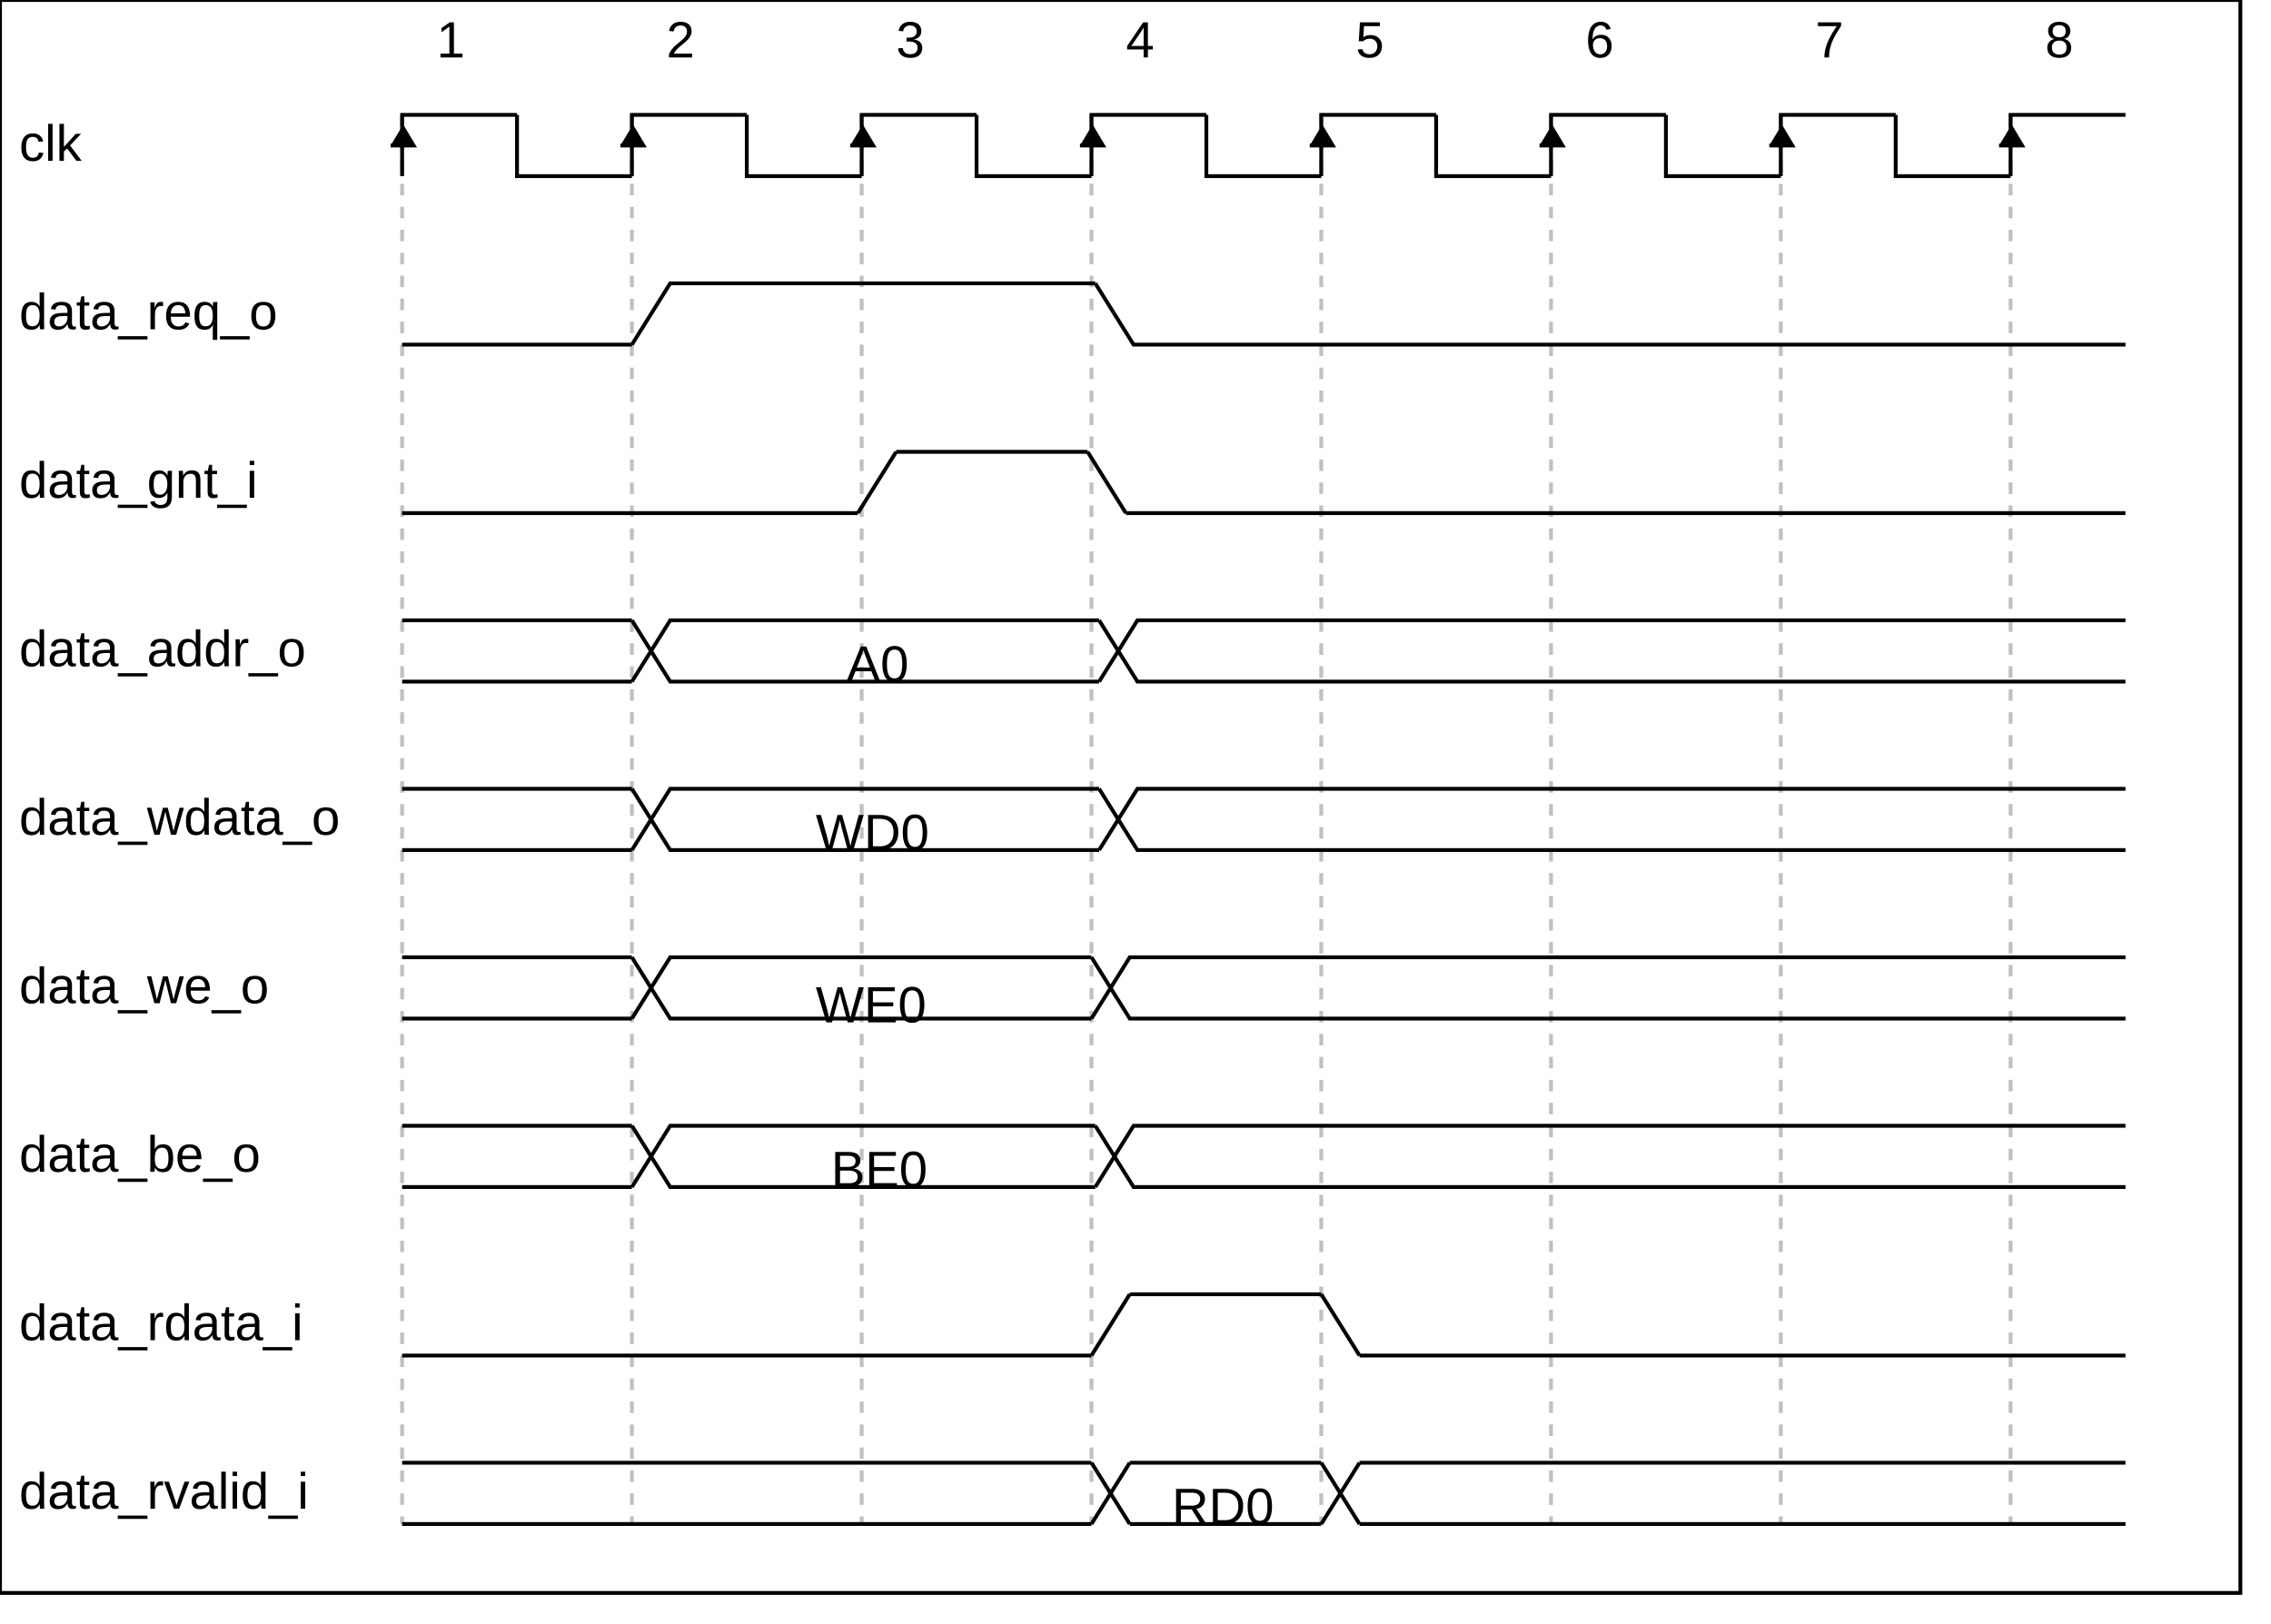
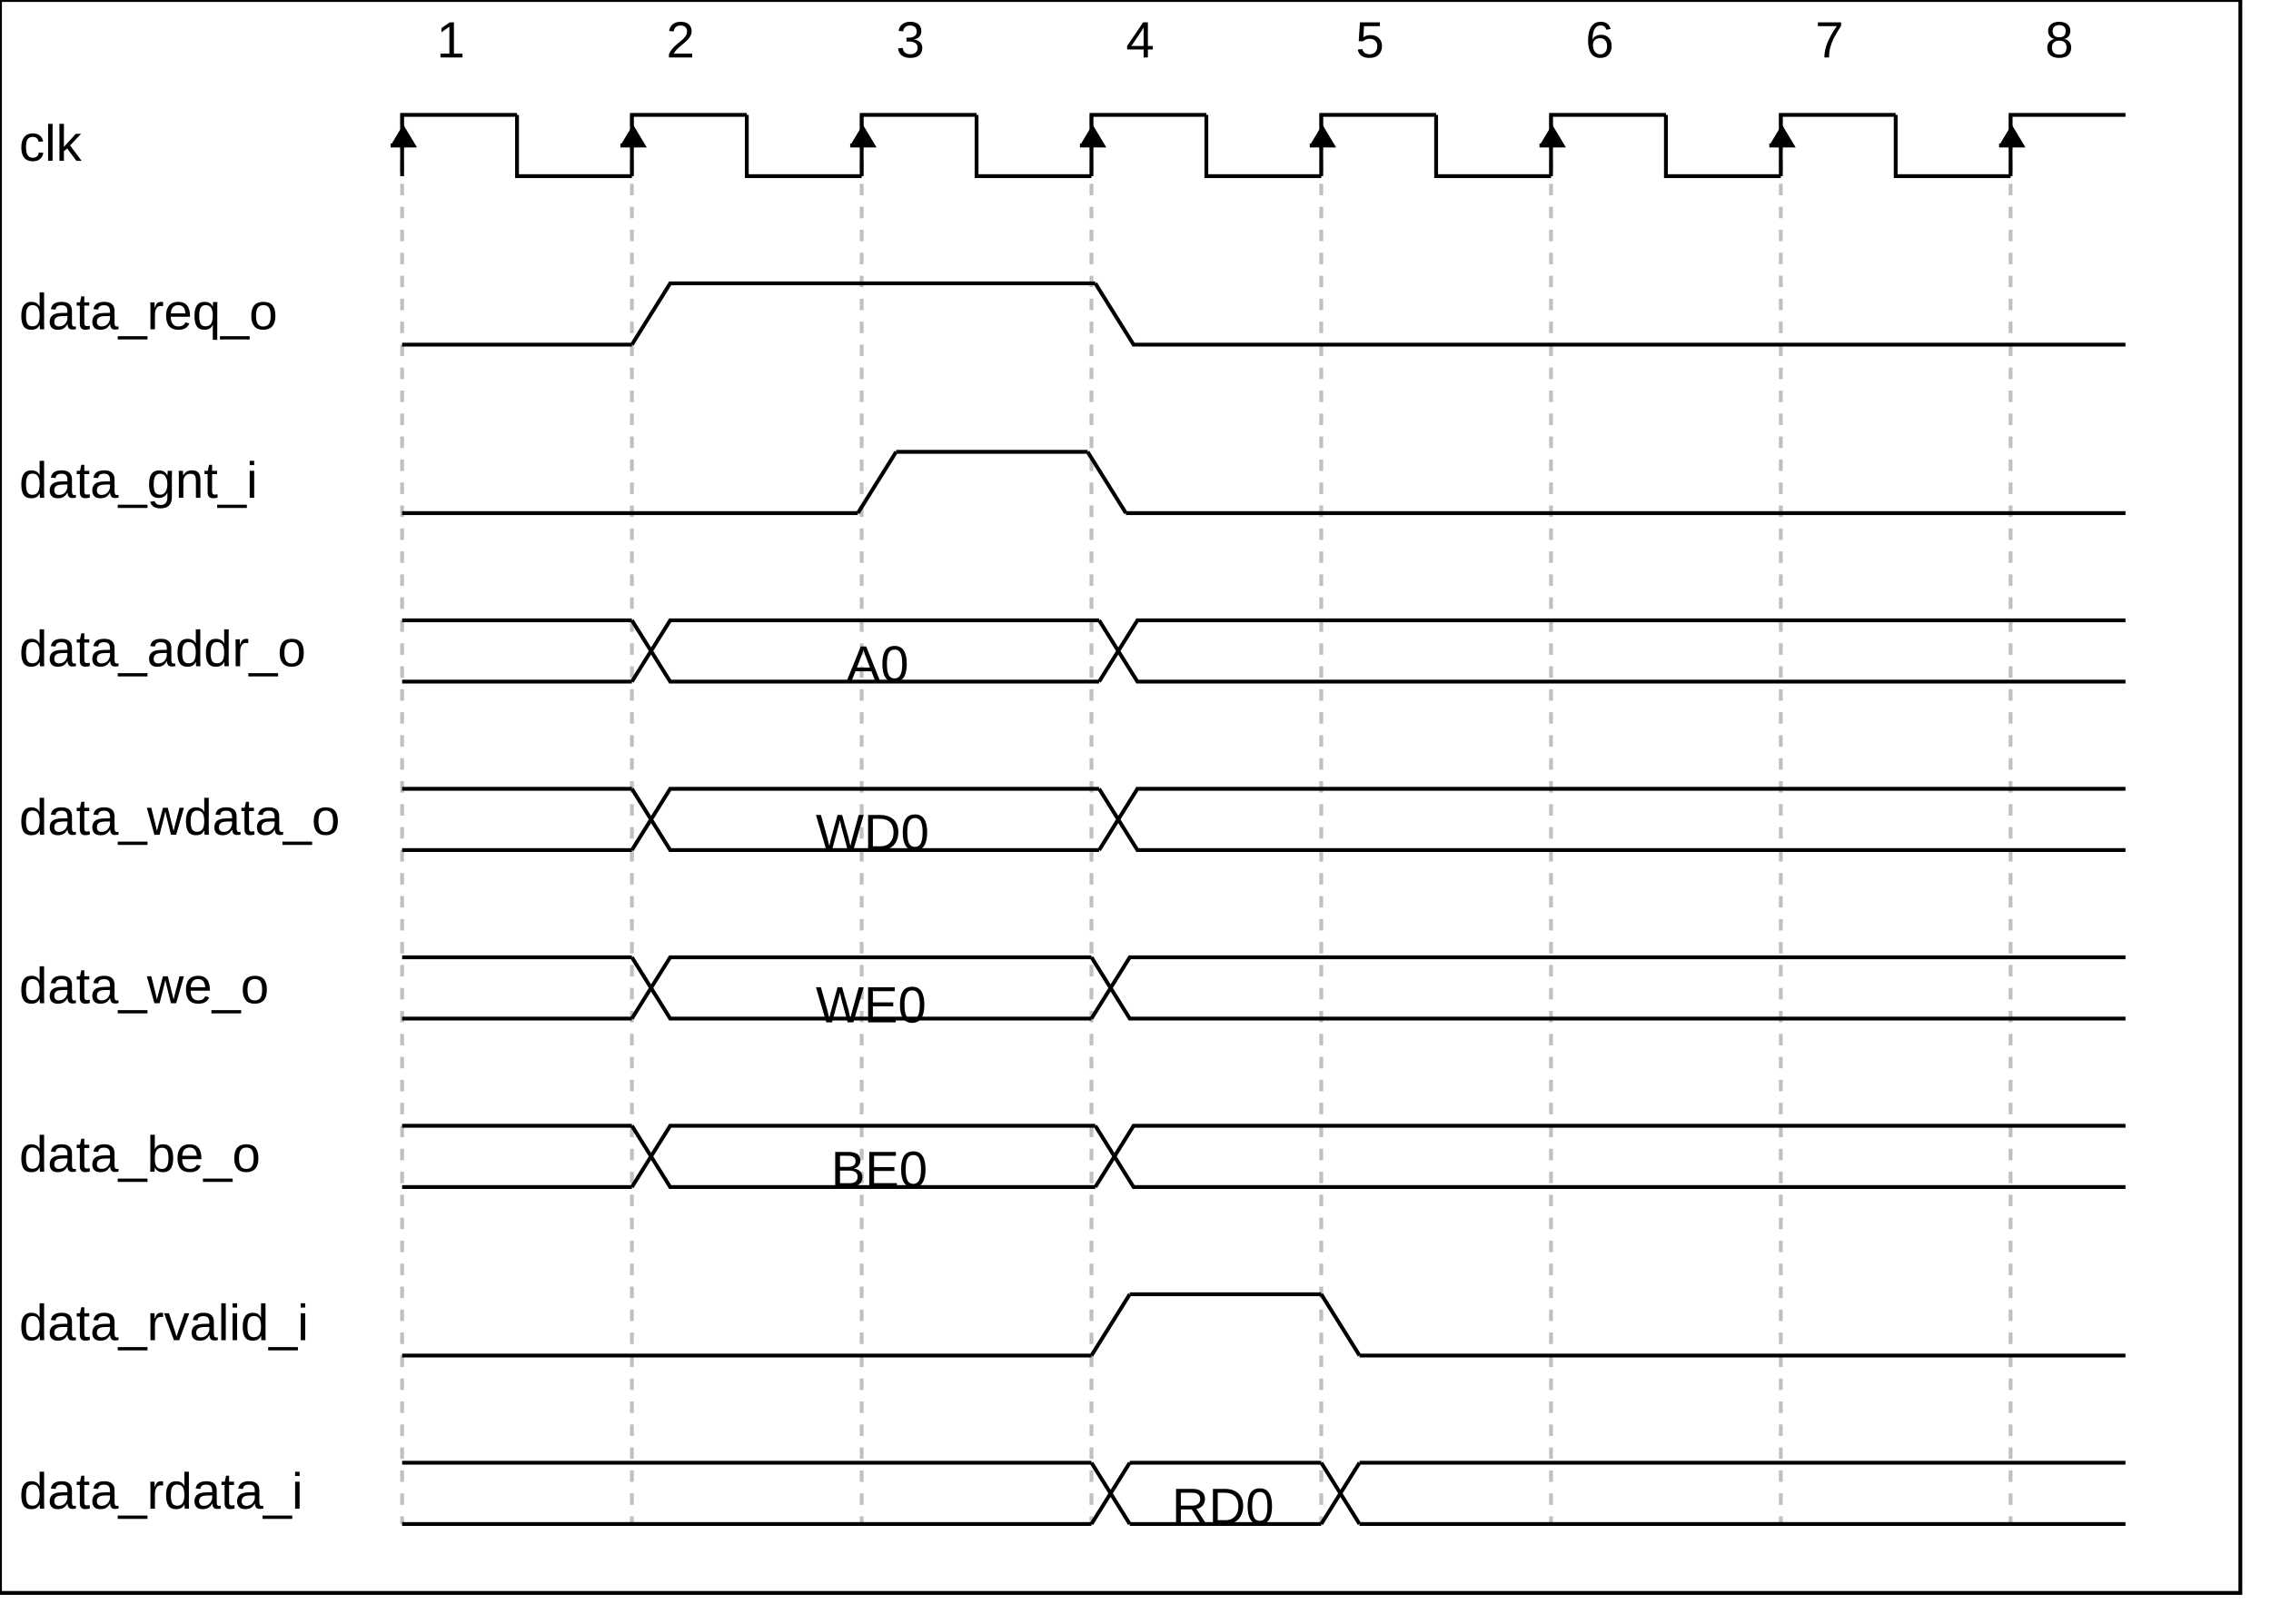
<svg xmlns="http://www.w3.org/2000/svg" version="1.0" width="593" height="424" id="svg2">
  <rect x="0" y="0" id="rect4" width="585" height="416" style="fill: none; stroke: black " />
  <text x="114" y="15" id="text6" style="font-size:10pt;font-style:normal;fill:#000000;stroke:none;font-family:Arial">
    <tspan x="114" y="15" id="tspan8"> 1 </tspan>
  </text>
  <text x="174" y="15" id="text10" style="font-size:10pt;font-style:normal;fill:#000000;stroke:none;font-family:Arial">
    <tspan x="174" y="15" id="tspan12"> 2 </tspan>
  </text>
  <text x="234" y="15" id="text14" style="font-size:10pt;font-style:normal;fill:#000000;stroke:none;font-family:Arial">
    <tspan x="234" y="15" id="tspan16"> 3 </tspan>
  </text>
  <text x="294" y="15" id="text18" style="font-size:10pt;font-style:normal;fill:#000000;stroke:none;font-family:Arial">
    <tspan x="294" y="15" id="tspan20"> 4 </tspan>
  </text>
  <text x="354" y="15" id="text22" style="font-size:10pt;font-style:normal;fill:#000000;stroke:none;font-family:Arial">
    <tspan x="354" y="15" id="tspan24"> 5 </tspan>
  </text>
  <text x="414" y="15" id="text26" style="font-size:10pt;font-style:normal;fill:#000000;stroke:none;font-family:Arial">
    <tspan x="414" y="15" id="tspan28"> 6 </tspan>
  </text>
  <text x="474" y="15" id="text30" style="font-size:10pt;font-style:normal;fill:#000000;stroke:none;font-family:Arial">
    <tspan x="474" y="15" id="tspan32"> 7 </tspan>
  </text>
  <text x="534" y="15" id="text34" style="font-size:10pt;font-style:normal;fill:#000000;stroke:none;font-family:Arial">
    <tspan x="534" y="15" id="tspan36"> 8 </tspan>
  </text>
  <line x1="105" y1="30" x2="105" y2="46" style="fill:none;stroke:#C0C0C0;stroke-width:1;stroke-dasharray:3, 3" id="line38" />
  <line x1="165" y1="30" x2="165" y2="46" style="fill:none;stroke:#C0C0C0;stroke-width:1;stroke-dasharray:3, 3" id="line40" />
  <line x1="225" y1="30" x2="225" y2="46" style="fill:none;stroke:#C0C0C0;stroke-width:1;stroke-dasharray:3, 3" id="line42" />
  <line x1="285" y1="30" x2="285" y2="46" style="fill:none;stroke:#C0C0C0;stroke-width:1;stroke-dasharray:3, 3" id="line44" />
  <line x1="345" y1="30" x2="345" y2="46" style="fill:none;stroke:#C0C0C0;stroke-width:1;stroke-dasharray:3, 3" id="line46" />
  <line x1="405" y1="30" x2="405" y2="46" style="fill:none;stroke:#C0C0C0;stroke-width:1;stroke-dasharray:3, 3" id="line48" />
  <line x1="465" y1="30" x2="465" y2="46" style="fill:none;stroke:#C0C0C0;stroke-width:1;stroke-dasharray:3, 3" id="line50" />
  <line x1="525" y1="30" x2="525" y2="46" style="fill:none;stroke:#C0C0C0;stroke-width:1;stroke-dasharray:3, 3" id="line52" />
  <line x1="105" y1="30" x2="105" y2="398" style="fill:none;stroke:#C0C0C0;stroke-width:1;stroke-dasharray:3, 3" id="line54" />
  <line x1="165" y1="30" x2="165" y2="398" style="fill:none;stroke:#C0C0C0;stroke-width:1;stroke-dasharray:3, 3" id="line56" />
  <line x1="225" y1="30" x2="225" y2="398" style="fill:none;stroke:#C0C0C0;stroke-width:1;stroke-dasharray:3, 3" id="line58" />
  <line x1="285" y1="30" x2="285" y2="398" style="fill:none;stroke:#C0C0C0;stroke-width:1;stroke-dasharray:3, 3" id="line60" />
  <line x1="345" y1="30" x2="345" y2="398" style="fill:none;stroke:#C0C0C0;stroke-width:1;stroke-dasharray:3, 3" id="line62" />
  <line x1="405" y1="30" x2="405" y2="398" style="fill:none;stroke:#C0C0C0;stroke-width:1;stroke-dasharray:3, 3" id="line64" />
  <line x1="465" y1="30" x2="465" y2="398" style="fill:none;stroke:#C0C0C0;stroke-width:1;stroke-dasharray:3, 3" id="line66" />
  <line x1="525" y1="30" x2="525" y2="398" style="fill:none;stroke:#C0C0C0;stroke-width:1;stroke-dasharray:3, 3" id="line68" />
  <path d="M 105,30 M 105,46 M 105,46 L 105,46 M 105,46 L 105,30 L 135,30 M 135,30 L 135,46 L 165,46 M 165,46 L 165,30 L 195,30 M 195,30 L 195,46 L 225,46 M 225,46 L 225,30 L 255,30 M 255,30 L 255,46 L 285,46 M 285,46 L 285,30 L 315,30 M 315,30 L 315,46 L 345,46 M 345,46 L 345,30 L 375,30 M 375,30 L 375,46 L 405,46 M 405,46 L 405,30 L 435,30 M 435,30 L 435,46 L 465,46 M 465,46 L 465,30 L 495,30 M 495,30 L 495,46 L 525,46 M 525,46 L 525,30 L 555,30 " id="path70" style="fill:none;stroke:#000000;stroke-width:1" />
  <path d="M 105,74 M 105,90 M 105,90 L 135,90 M 135,90 L 165,90 M 165,90 L 165,90 M 165,90 L 175,74 L 195,74 M 195,74 L 225,74 M 225,74 L 255,74 M 255,74 L 286,74 M 286,74 L 296,90 L 315,90 M 315,90 L 345,90 M 345,90 L 375,90 M 375,90 L 405,90 M 405,90 L 435,90 M 435,90 L 465,90 M 465,90 L 495,90 M 495,90 L 525,90 M 525,90 L 555,90 " id="path72" style="fill:none;stroke:#000000;stroke-width:1" />
  <path d="M 105,118 M 105,134 M 105,134 L 105,134 M 105,134 L 135,134 M 135,134 L 165,134 M 165,134 L 224,134 M 224,134 L 234,118 M 234,118 L 284,118 M 284,118 L 294,134 M 294,134 L 315,134 M 315,134 L 345,134 M 345,134 L 375,134 M 375,134 L 405,134 M 405,134 L 435,134 M 435,134 L 465,134 M 465,134 L 495,134 M 495,134 L 525,134 M 525,134 L 555,134 " id="path74" style="fill:none;stroke:#000000;stroke-width:1" />
  <path d="M 105,162 M 105,170 M 105,170 M 105,170 M 105,162 L 135,162 M 105,178 L 135,178 M 135,178 M 135,162 L 165,162 M 135,178 L 165,178 M 165,178 M 165,162 L 175,178 L 195,178 M 165,178 L 175,162 L 195,162 M 195,162 M 195,162 L 226,162 M 195,178 L 226,178 M 226,178 M 226,162 L 255,162 M 226,178 L 255,178 M 255,178 M 255,162 L 287,162 M 255,178 L 287,178 M 287,178 M 287,162 L 297,178 L 315,178 M 287,178 L 297,162 L 315,162 M 315,162 M 315,162 L 345,162 M 315,178 L 345,178 M 345,178 M 345,162 L 375,162 M 345,178 L 375,178 M 375,178 M 375,162 L 405,162 M 375,178 L 405,178 M 405,178 M 405,162 L 435,162 M 405,178 L 435,178 M 435,178 M 435,162 L 465,162 M 435,178 L 465,178 M 465,178 M 465,162 L 525,162 M 465,178 L 525,178 M 525,178 M 525,162 M 525,178 M 525,178 M 525,162 L 555,162 M 525,178 L 555,178 " id="path76" style="fill:none;stroke:#000000;stroke-width:1" />
  <path d="M 105,206 M 105,214 M 105,214 M 105,214 M 105,206 L 135,206 M 105,222 L 135,222 M 135,222 M 135,206 L 165,206 M 135,222 L 165,222 M 165,222 M 165,206 L 175,222 L 195,222 M 165,222 L 175,206 L 195,206 M 195,206 M 195,206 L 225,206 M 195,222 L 225,222 M 225,222 M 225,206 L 255,206 M 225,222 L 255,222 M 255,222 M 255,206 L 287,206 M 255,222 L 287,222 M 287,222 M 287,206 L 297,222 L 315,222 M 287,222 L 297,206 L 315,206 M 315,206 M 315,206 L 345,206 M 315,222 L 345,222 M 345,222 M 345,206 L 375,206 M 345,222 L 375,222 M 375,222 M 375,206 L 405,206 M 375,222 L 405,222 M 405,222 M 405,206 L 435,206 M 405,222 L 435,222 M 435,222 M 435,206 L 465,206 M 435,222 L 465,222 M 465,222 M 465,206 L 495,206 M 465,222 L 495,222 M 495,222 M 495,206 L 525,206 M 495,222 L 525,222 M 525,222 M 525,206 L 555,206 M 525,222 L 555,222 " id="path78" style="fill:none;stroke:#000000;stroke-width:1" />
  <path d="M 105,250 M 105,258 M 105,258 M 105,258 M 105,250 L 135,250 M 105,266 L 135,266 M 135,266 M 135,250 L 165,250 M 135,266 L 165,266 M 165,266 M 165,250 L 175,266 L 195,266 M 165,266 L 175,250 L 195,250 M 195,250 M 195,250 L 225,250 M 195,266 L 225,266 M 225,266 M 225,250 L 255,250 M 225,266 L 255,266 M 255,266 M 255,250 L 285,250 M 255,266 L 285,266 M 285,266 M 285,250 L 295,266 L 315,266 M 285,266 L 295,250 L 315,250 M 315,250 M 315,250 L 345,250 M 315,266 L 345,266 M 345,266 M 345,250 L 375,250 M 345,266 L 375,266 M 375,266 M 375,250 L 405,250 M 375,266 L 405,266 M 405,266 M 405,250 L 435,250 M 405,266 L 435,266 M 435,266 M 435,250 L 465,250 M 435,266 L 465,266 M 465,266 M 465,250 L 495,250 M 465,266 L 495,266 M 495,266 M 495,250 L 525,250 M 495,266 L 525,266 M 525,266 M 525,250 L 555,250 M 525,266 L 555,266 " id="path80" style="fill:none;stroke:#000000;stroke-width:1" />
  <path d="M 105,294 M 105,302 M 105,302 M 105,302 M 105,294 L 135,294 M 105,310 L 135,310 M 135,310 M 135,294 L 165,294 M 135,310 L 165,310 M 165,310 M 165,294 L 175,310 L 195,310 M 165,310 L 175,294 L 195,294 M 195,294 M 195,294 L 225,294 M 195,310 L 225,310 M 225,310 M 225,294 L 255,294 M 225,310 L 255,310 M 255,310 M 255,294 L 286,294 M 255,310 L 286,310 M 286,310 M 286,294 L 296,310 L 315,310 M 286,310 L 296,294 L 315,294 M 315,294 M 315,294 L 345,294 M 315,310 L 345,310 M 345,310 M 345,294 L 375,294 M 345,310 L 375,310 M 375,310 M 375,294 L 405,294 M 375,310 L 405,310 M 405,310 M 405,294 L 435,294 M 405,310 L 435,310 M 435,310 M 435,294 L 465,294 M 435,310 L 465,310 M 465,310 M 465,294 L 495,294 M 465,310 L 495,310 M 495,310 M 495,294 L 525,294 M 495,310 L 525,310 M 525,310 M 525,294 L 555,294 M 525,310 L 555,310 " id="path82" style="fill:none;stroke:#000000;stroke-width:1" />
  <path d="M 105,338 M 105,354 M 105,354 L 105,354 M 105,354 L 135,354 M 135,354 L 165,354 M 165,354 L 195,354 M 195,354 L 225,354 M 225,354 L 285,354 M 285,354 L 295,338 M 295,338 L 345,338 M 345,338 L 355,354 M 355,354 L 375,354 M 375,354 L 405,354 M 405,354 L 435,354 M 435,354 L 465,354 M 465,354 L 495,354 M 495,354 L 525,354 M 525,354 L 555,354 " id="path84" style="fill:none;stroke:#000000;stroke-width:1" />
  <path d="M 105,382 M 105,390 M 105,390 M 105,390 M 105,382 L 135,382 M 105,398 L 135,398 M 135,398 M 135,382 L 165,382 M 135,398 L 165,398 M 165,398 M 165,382 L 225,382 M 165,398 L 225,398 M 225,398 M 225,382 M 225,398 M 225,398 M 225,382 L 285,382 M 225,398 L 285,398 M 285,398 M 285,382 L 295,398 M 285,398 L 295,382 M 295,382 M 295,382 L 345,382 M 295,398 L 345,398 M 345,398 M 345,382 L 355,398 M 345,398 L 355,382 M 355,382 M 355,382 L 375,382 M 355,398 L 375,398 M 375,398 M 375,382 L 405,382 M 375,398 L 405,398 M 405,398 M 405,382 L 435,382 M 405,398 L 435,398 M 435,398 M 435,382 L 465,382 M 435,398 L 465,398 M 465,398 M 465,382 L 495,382 M 465,398 L 495,398 M 495,398 M 495,382 L 525,382 M 495,398 L 525,398 M 525,398 M 525,382 L 555,382 M 525,398 L 555,398 " id="path86" style="fill:none;stroke:#000000;stroke-width:1" />
  <path d="M 102,38 L 108,38 L 105,33 " id="path88" style="fill:#000000;stroke:#000000;stroke-width:1" />
  <path d="M 162,38 L 168,38 L 165,33 " id="path90" style="fill:#000000;stroke:#000000;stroke-width:1" />
  <path d="M 222,38 L 228,38 L 225,33 " id="path92" style="fill:#000000;stroke:#000000;stroke-width:1" />
  <path d="M 282,38 L 288,38 L 285,33 " id="path94" style="fill:#000000;stroke:#000000;stroke-width:1" />
  <path d="M 342,38 L 348,38 L 345,33 " id="path96" style="fill:#000000;stroke:#000000;stroke-width:1" />
  <path d="M 402,38 L 408,38 L 405,33 " id="path98" style="fill:#000000;stroke:#000000;stroke-width:1" />
  <path d="M 462,38 L 468,38 L 465,33 " id="path100" style="fill:#000000;stroke:#000000;stroke-width:1" />
  <path d="M 522,38 L 528,38 L 525,33 " id="path102" style="fill:#000000;stroke:#000000;stroke-width:1" />
  <text x="221" y="178" id="text104" style="font-size:10pt;font-style:normal;fill:rgb(0,0,0);stroke:none;font-family:Arial">
    <tspan x="221" y="178" id="tspan106">A0</tspan>
  </text>
  <text x="213" y="222" id="text108" style="font-size:10pt;font-style:normal;fill:rgb(0,0,0);stroke:none;font-family:Arial">
    <tspan x="213" y="222" id="tspan110">WD0</tspan>
  </text>
  <text x="306" y="398" id="text112" style="font-size:10pt;font-style:normal;fill:rgb(0,0,0);stroke:none;font-family:Arial">
    <tspan x="306" y="398" id="tspan114">RD0</tspan>
  </text>
  <text x="213" y="267" id="text116" style="font-size:10pt;font-style:normal;fill:rgb(0,0,0);stroke:none;font-family:Arial">
    <tspan x="213" y="267" id="tspan118">WE0</tspan>
  </text>
  <text x="217" y="310" id="text120" style="font-size:10pt;font-style:normal;fill:rgb(0,0,0);stroke:none;font-family:Arial">
    <tspan x="217" y="310" id="tspan122">BE0</tspan>
  </text>
  <text x="5" y="32" id="text124" style="font-size:10pt;font-style:normal;stroke:none;font-family:Arial">
    <tspan x="5" y="42" id="tspan126">clk</tspan>
  </text>
  <text x="5" y="86" id="text128" style="font-size:10pt;font-style:normal;stroke:none;font-family:Arial">
    <tspan x="5" y="86" id="tspan130">data_req_o</tspan>
  </text>
  <text x="5" y="130" id="text132" style="font-size:10pt;font-style:normal;stroke:none;font-family:Arial">
    <tspan x="5" y="130" id="tspan134">data_gnt_i</tspan>
  </text>
  <text x="5" y="174" id="text136" style="font-size:10pt;font-style:normal;stroke:none;font-family:Arial">
    <tspan x="5" y="174" id="tspan138">data_addr_o</tspan>
  </text>
  <text x="5" y="218" id="text140" style="font-size:10pt;font-style:normal;stroke:none;font-family:Arial">
    <tspan x="5" y="218" id="tspan142">data_wdata_o</tspan>
  </text>
  <text x="5" y="262" id="text144" style="font-size:10pt;font-style:normal;stroke:none;font-family:Arial">
    <tspan x="5" y="262" id="tspan146">data_we_o</tspan>
  </text>
  <text x="5" y="306" id="text148" style="font-size:10pt;font-style:normal;stroke:none;font-family:Arial">
    <tspan x="5" y="306" id="tspan150">data_be_o</tspan>
  </text>
  <text x="5" y="350" id="text152" style="font-size:10pt;font-style:normal;stroke:none;font-family:Arial">
-     <tspan x="5" y="350" id="tspan154">data_rdata_i</tspan>
+     <tspan x="5" y="350" id="tspan154">data_rvalid_i</tspan>
  </text>
  <text x="5" y="394" id="text156" style="font-size:10pt;font-style:normal;stroke:none;font-family:Arial">
-     <tspan x="5" y="394" id="tspan158">data_rvalid_i</tspan>
+     <tspan x="5" y="394" id="tspan158">data_rdata_i</tspan>
  </text>
</svg>
